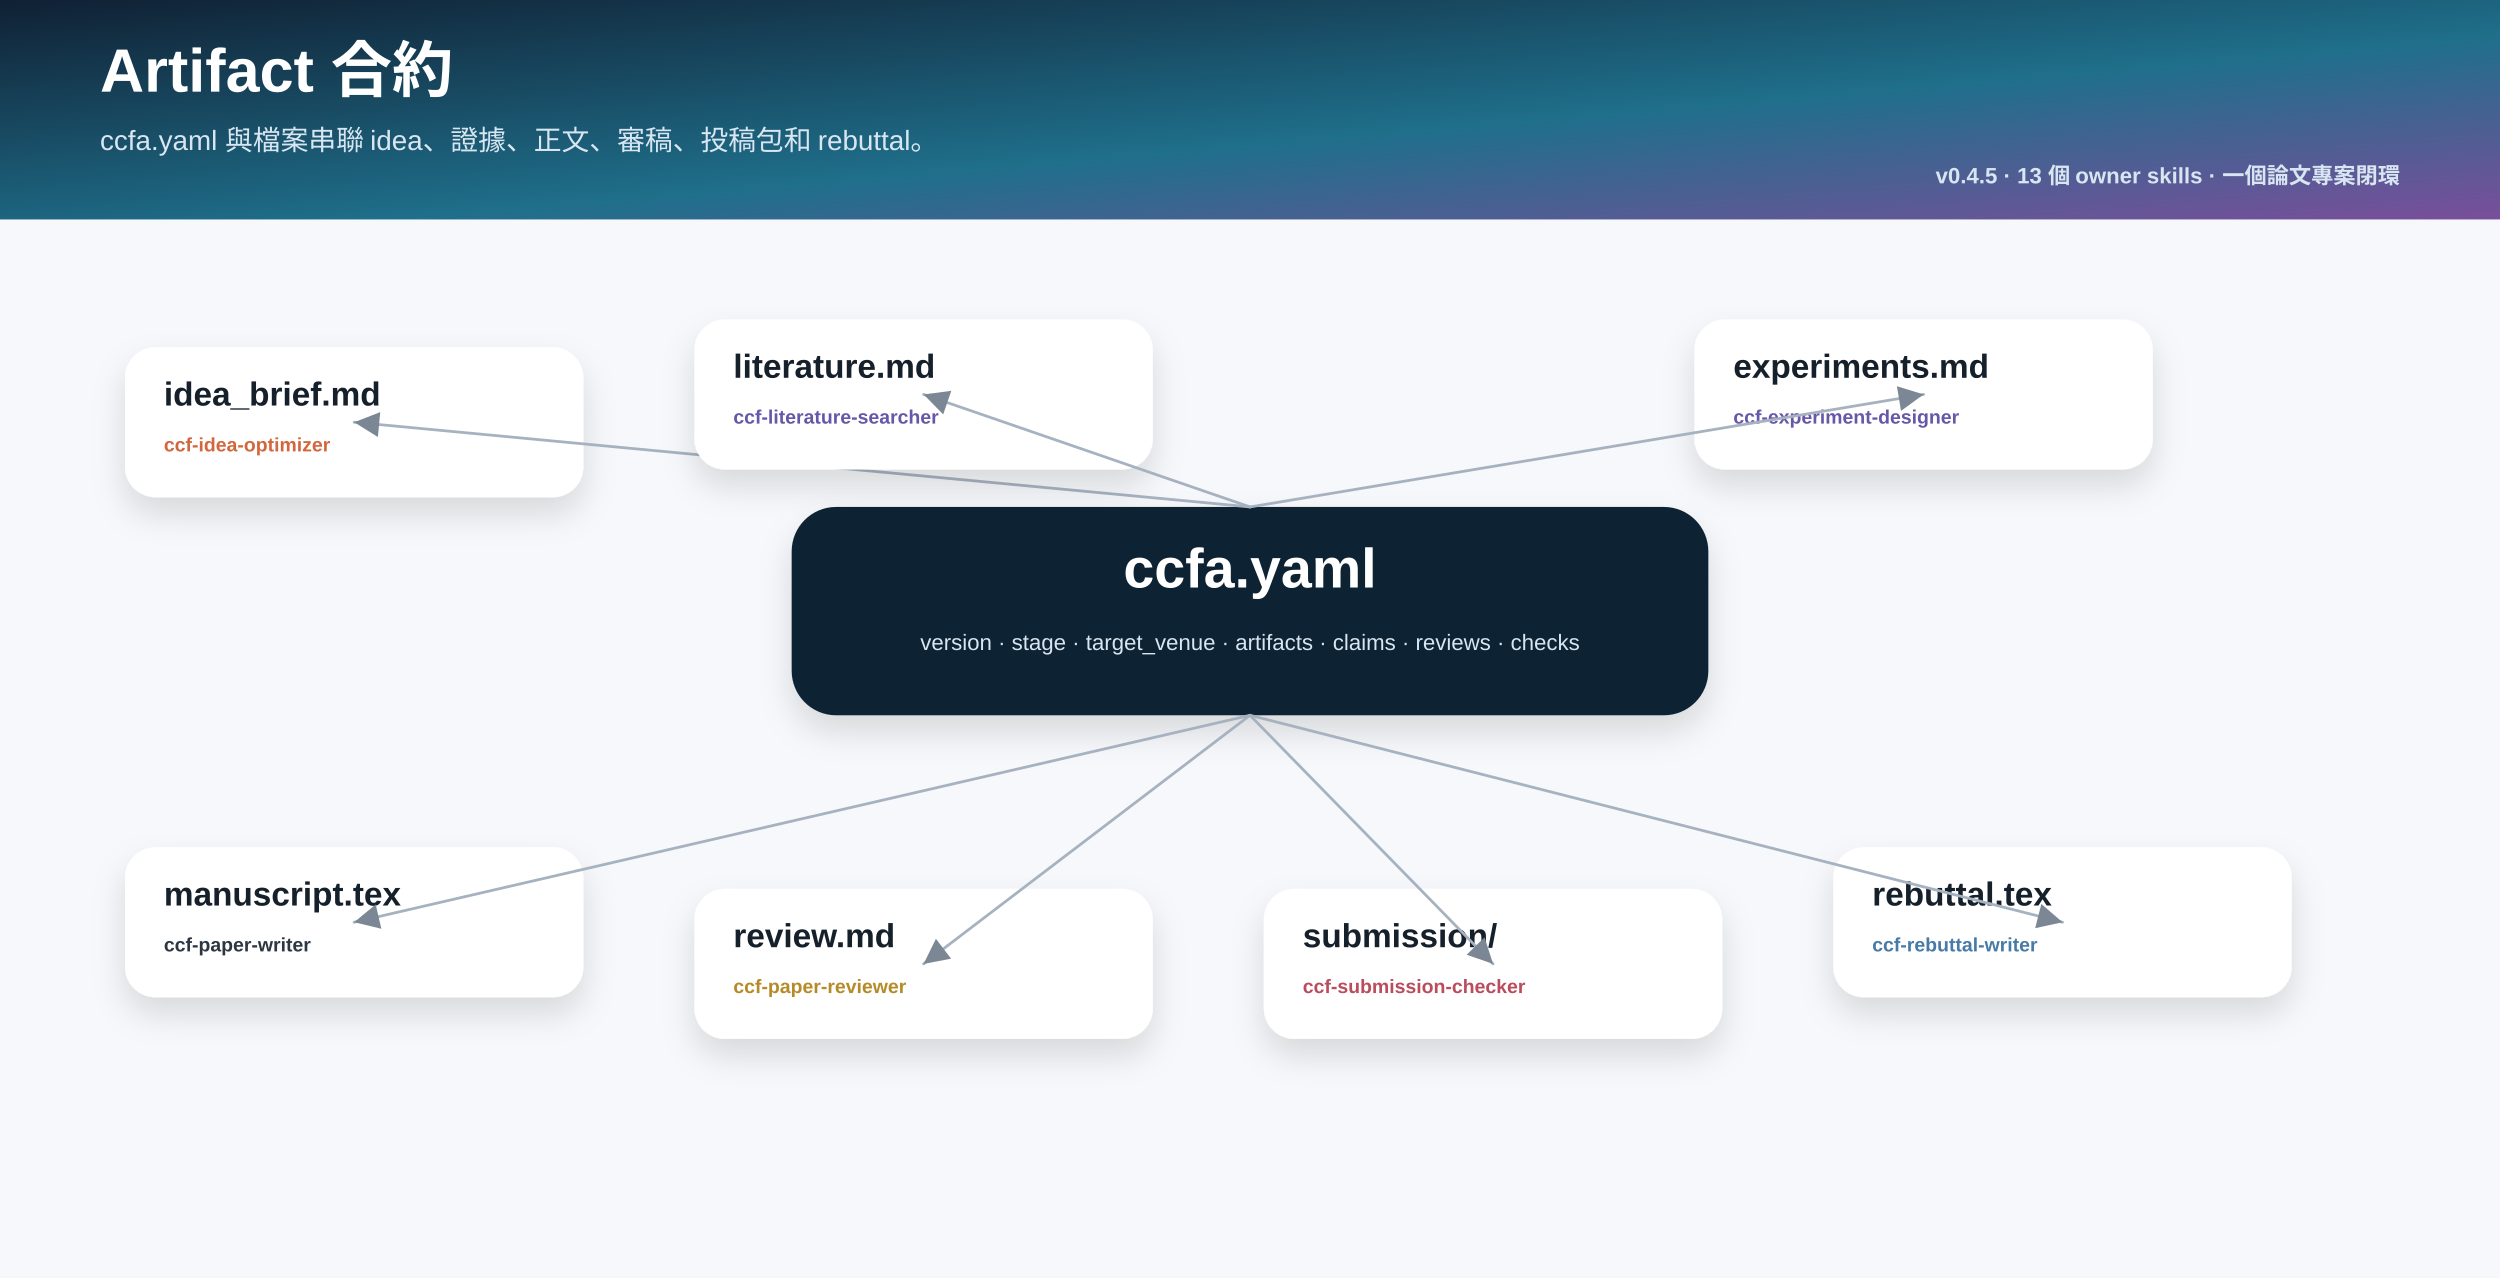
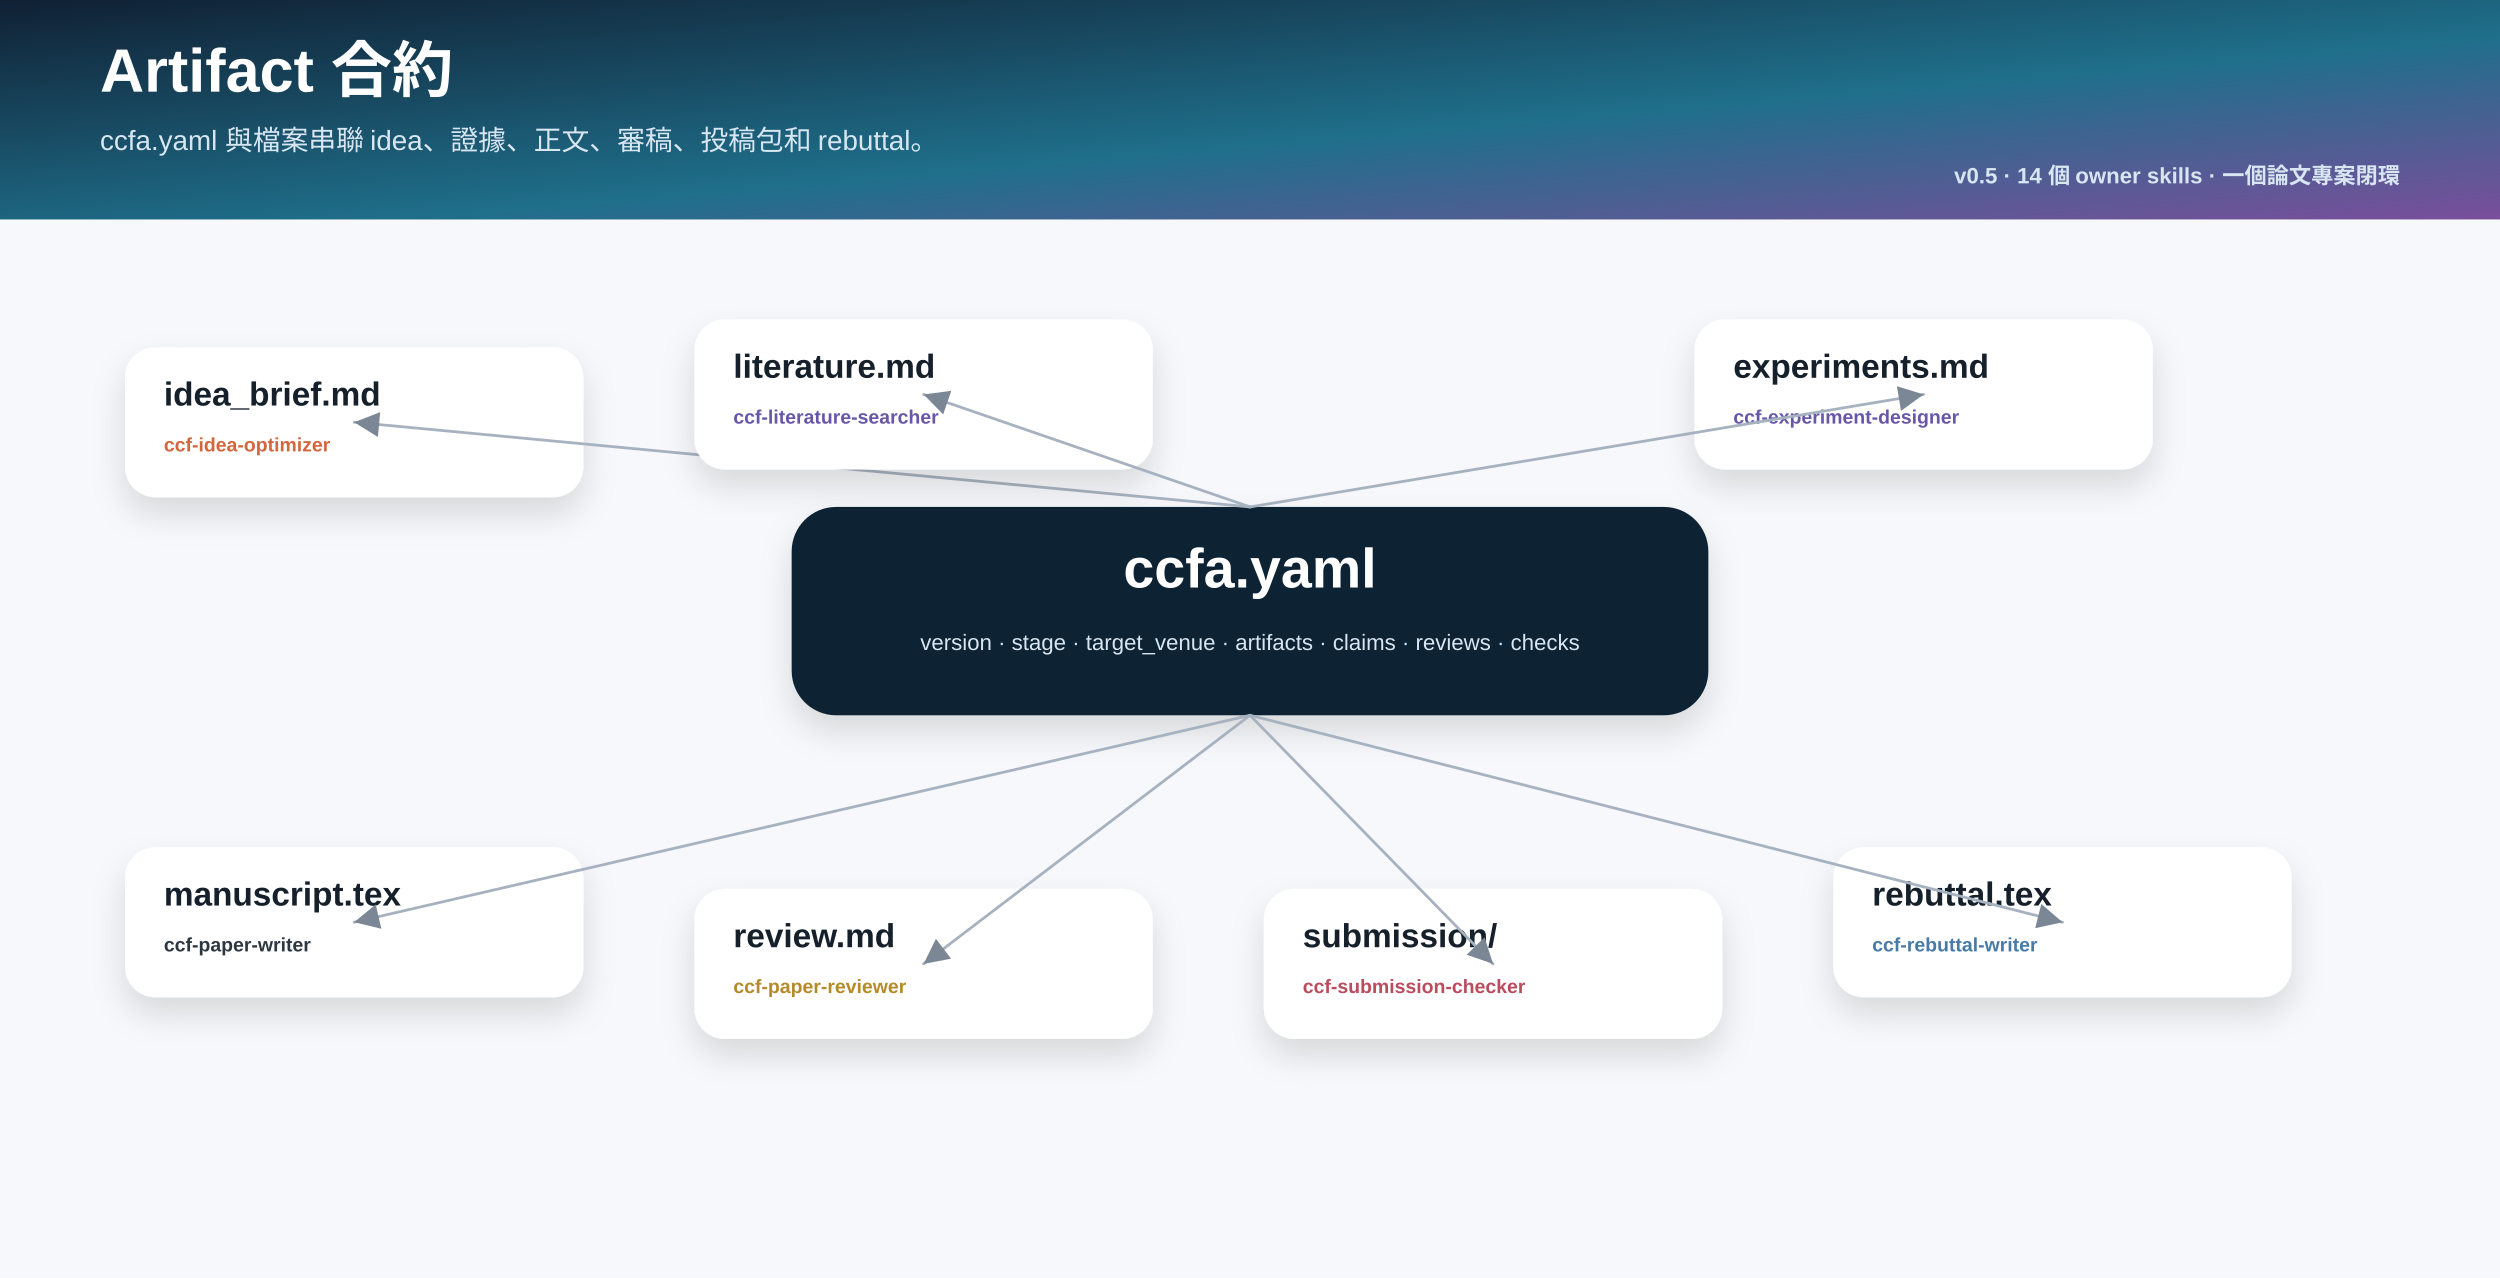
<svg xmlns="http://www.w3.org/2000/svg" width="1800" height="920" viewBox="0 0 1800 920">
  <defs>
    <linearGradient id="header" x1="0" y1="0" x2="1" y2="1">
      <stop offset="0" stop-color="#102033" />
      <stop offset="0.58" stop-color="#1F6F8B" />
      <stop offset="1" stop-color="#7A4E9B" />
    </linearGradient>
    <filter id="shadow" x="-20%" y="-20%" width="140%" height="160%">
      <feDropShadow dx="0" dy="12" stdDeviation="12" flood-color="#0B1826" flood-opacity="0.13" />
    </filter>
    <marker id="arrow" markerWidth="13" markerHeight="13" refX="11" refY="6.5" orient="auto">
      <path d="M2,2 L11,6.5 L2,11 Z" fill="#7B8794" />
    </marker>
  </defs>
  <style>text{font-family:Microsoft JhengHei, Segoe UI, Arial, sans-serif;dominant-baseline:auto} .mono{font-family:Consolas,Menlo,monospace}</style>
  <rect x="0" y="0" width="1800" height="920" rx="0" fill="#F6F8FB" stroke="none" stroke-width="2" />
  <rect x="0" y="0" width="1800" height="158" rx="0" fill="url(#header)" stroke="none" stroke-width="2" />
  <text x="72" y="66" font-size="44" font-weight="850" fill="#FFFFFF" text-anchor="start">Artifact 合約</text>
  <text x="72" y="108" font-size="20" font-weight="500" fill="#D8E6F2" text-anchor="start">ccfa.yaml 與檔案串聯 idea、證據、正文、審稿、投稿包和 rebuttal。</text>
-   <text x="1728" y="132" font-size="16" font-weight="650" fill="#D8E6F2" text-anchor="end">v0.4.5 · 13 個 owner skills · 一個論文專案閉環</text>
+   <text x="1728" y="132" font-size="16" font-weight="650" fill="#D8E6F2" text-anchor="end">v0.5 · 14 個 owner skills · 一個論文專案閉環</text>
  <rect x="570" y="365" width="660" height="150" rx="32" fill="#102033" stroke="none" stroke-width="2" filter="url(#shadow)" />
  <text x="900" y="423" font-size="40" font-weight="860" fill="#FFFFFF" text-anchor="middle">ccfa.yaml</text>
  <text x="900" y="468" font-size="16" font-weight="520" fill="#D8E6F2" text-anchor="middle">version · stage · target_venue · artifacts · claims · reviews · checks</text>
  <rect x="90" y="250" width="330" height="108" rx="22" fill="#FFFFFF" stroke="none" stroke-width="2" filter="url(#shadow)" />
  <text x="118" y="292" font-size="24" font-weight="820" fill="#15202B" text-anchor="start">idea_brief.md</text>
  <text x="118" y="325" font-size="14" font-weight="650" fill="#D2673D" text-anchor="start">ccf-idea-optimizer</text>
  <line x1="900" y1="365" x2="255" y2="304" stroke="#A7B2C0" stroke-width="2" stroke-linecap="round" marker-end="url(#arrow)" />
  <rect x="500" y="230" width="330" height="108" rx="22" fill="#FFFFFF" stroke="none" stroke-width="2" filter="url(#shadow)" />
  <text x="528" y="272" font-size="24" font-weight="820" fill="#15202B" text-anchor="start">literature.md</text>
  <text x="528" y="305" font-size="14" font-weight="650" fill="#6657A8" text-anchor="start">ccf-literature-searcher</text>
  <line x1="900" y1="365" x2="665" y2="284" stroke="#A7B2C0" stroke-width="2" stroke-linecap="round" marker-end="url(#arrow)" />
  <rect x="1220" y="230" width="330" height="108" rx="22" fill="#FFFFFF" stroke="none" stroke-width="2" filter="url(#shadow)" />
  <text x="1248" y="272" font-size="24" font-weight="820" fill="#15202B" text-anchor="start">experiments.md</text>
  <text x="1248" y="305" font-size="14" font-weight="650" fill="#6657A8" text-anchor="start">ccf-experiment-designer</text>
  <line x1="900" y1="365" x2="1385" y2="284" stroke="#A7B2C0" stroke-width="2" stroke-linecap="round" marker-end="url(#arrow)" />
  <rect x="90" y="610" width="330" height="108" rx="22" fill="#FFFFFF" stroke="none" stroke-width="2" filter="url(#shadow)" />
  <text x="118" y="652" font-size="24" font-weight="820" fill="#15202B" text-anchor="start">manuscript.tex</text>
  <text x="118" y="685" font-size="14" font-weight="650" fill="#2D3742" text-anchor="start">ccf-paper-writer</text>
  <line x1="900" y1="515" x2="255" y2="664" stroke="#A7B2C0" stroke-width="2" stroke-linecap="round" marker-end="url(#arrow)" />
  <rect x="500" y="640" width="330" height="108" rx="22" fill="#FFFFFF" stroke="none" stroke-width="2" filter="url(#shadow)" />
  <text x="528" y="682" font-size="24" font-weight="820" fill="#15202B" text-anchor="start">review.md</text>
  <text x="528" y="715" font-size="14" font-weight="650" fill="#B58B2A" text-anchor="start">ccf-paper-reviewer</text>
  <line x1="900" y1="515" x2="665" y2="694" stroke="#A7B2C0" stroke-width="2" stroke-linecap="round" marker-end="url(#arrow)" />
  <rect x="910" y="640" width="330" height="108" rx="22" fill="#FFFFFF" stroke="none" stroke-width="2" filter="url(#shadow)" />
  <text x="938" y="682" font-size="24" font-weight="820" fill="#15202B" text-anchor="start">submission/</text>
  <text x="938" y="715" font-size="14" font-weight="650" fill="#BA4C5E" text-anchor="start">ccf-submission-checker</text>
  <line x1="900" y1="515" x2="1075" y2="694" stroke="#A7B2C0" stroke-width="2" stroke-linecap="round" marker-end="url(#arrow)" />
  <rect x="1320" y="610" width="330" height="108" rx="22" fill="#FFFFFF" stroke="none" stroke-width="2" filter="url(#shadow)" />
  <text x="1348" y="652" font-size="24" font-weight="820" fill="#15202B" text-anchor="start">rebuttal.tex</text>
  <text x="1348" y="685" font-size="14" font-weight="650" fill="#477AA6" text-anchor="start">ccf-rebuttal-writer</text>
  <line x1="900" y1="515" x2="1485" y2="664" stroke="#A7B2C0" stroke-width="2" stroke-linecap="round" marker-end="url(#arrow)" />
</svg>
